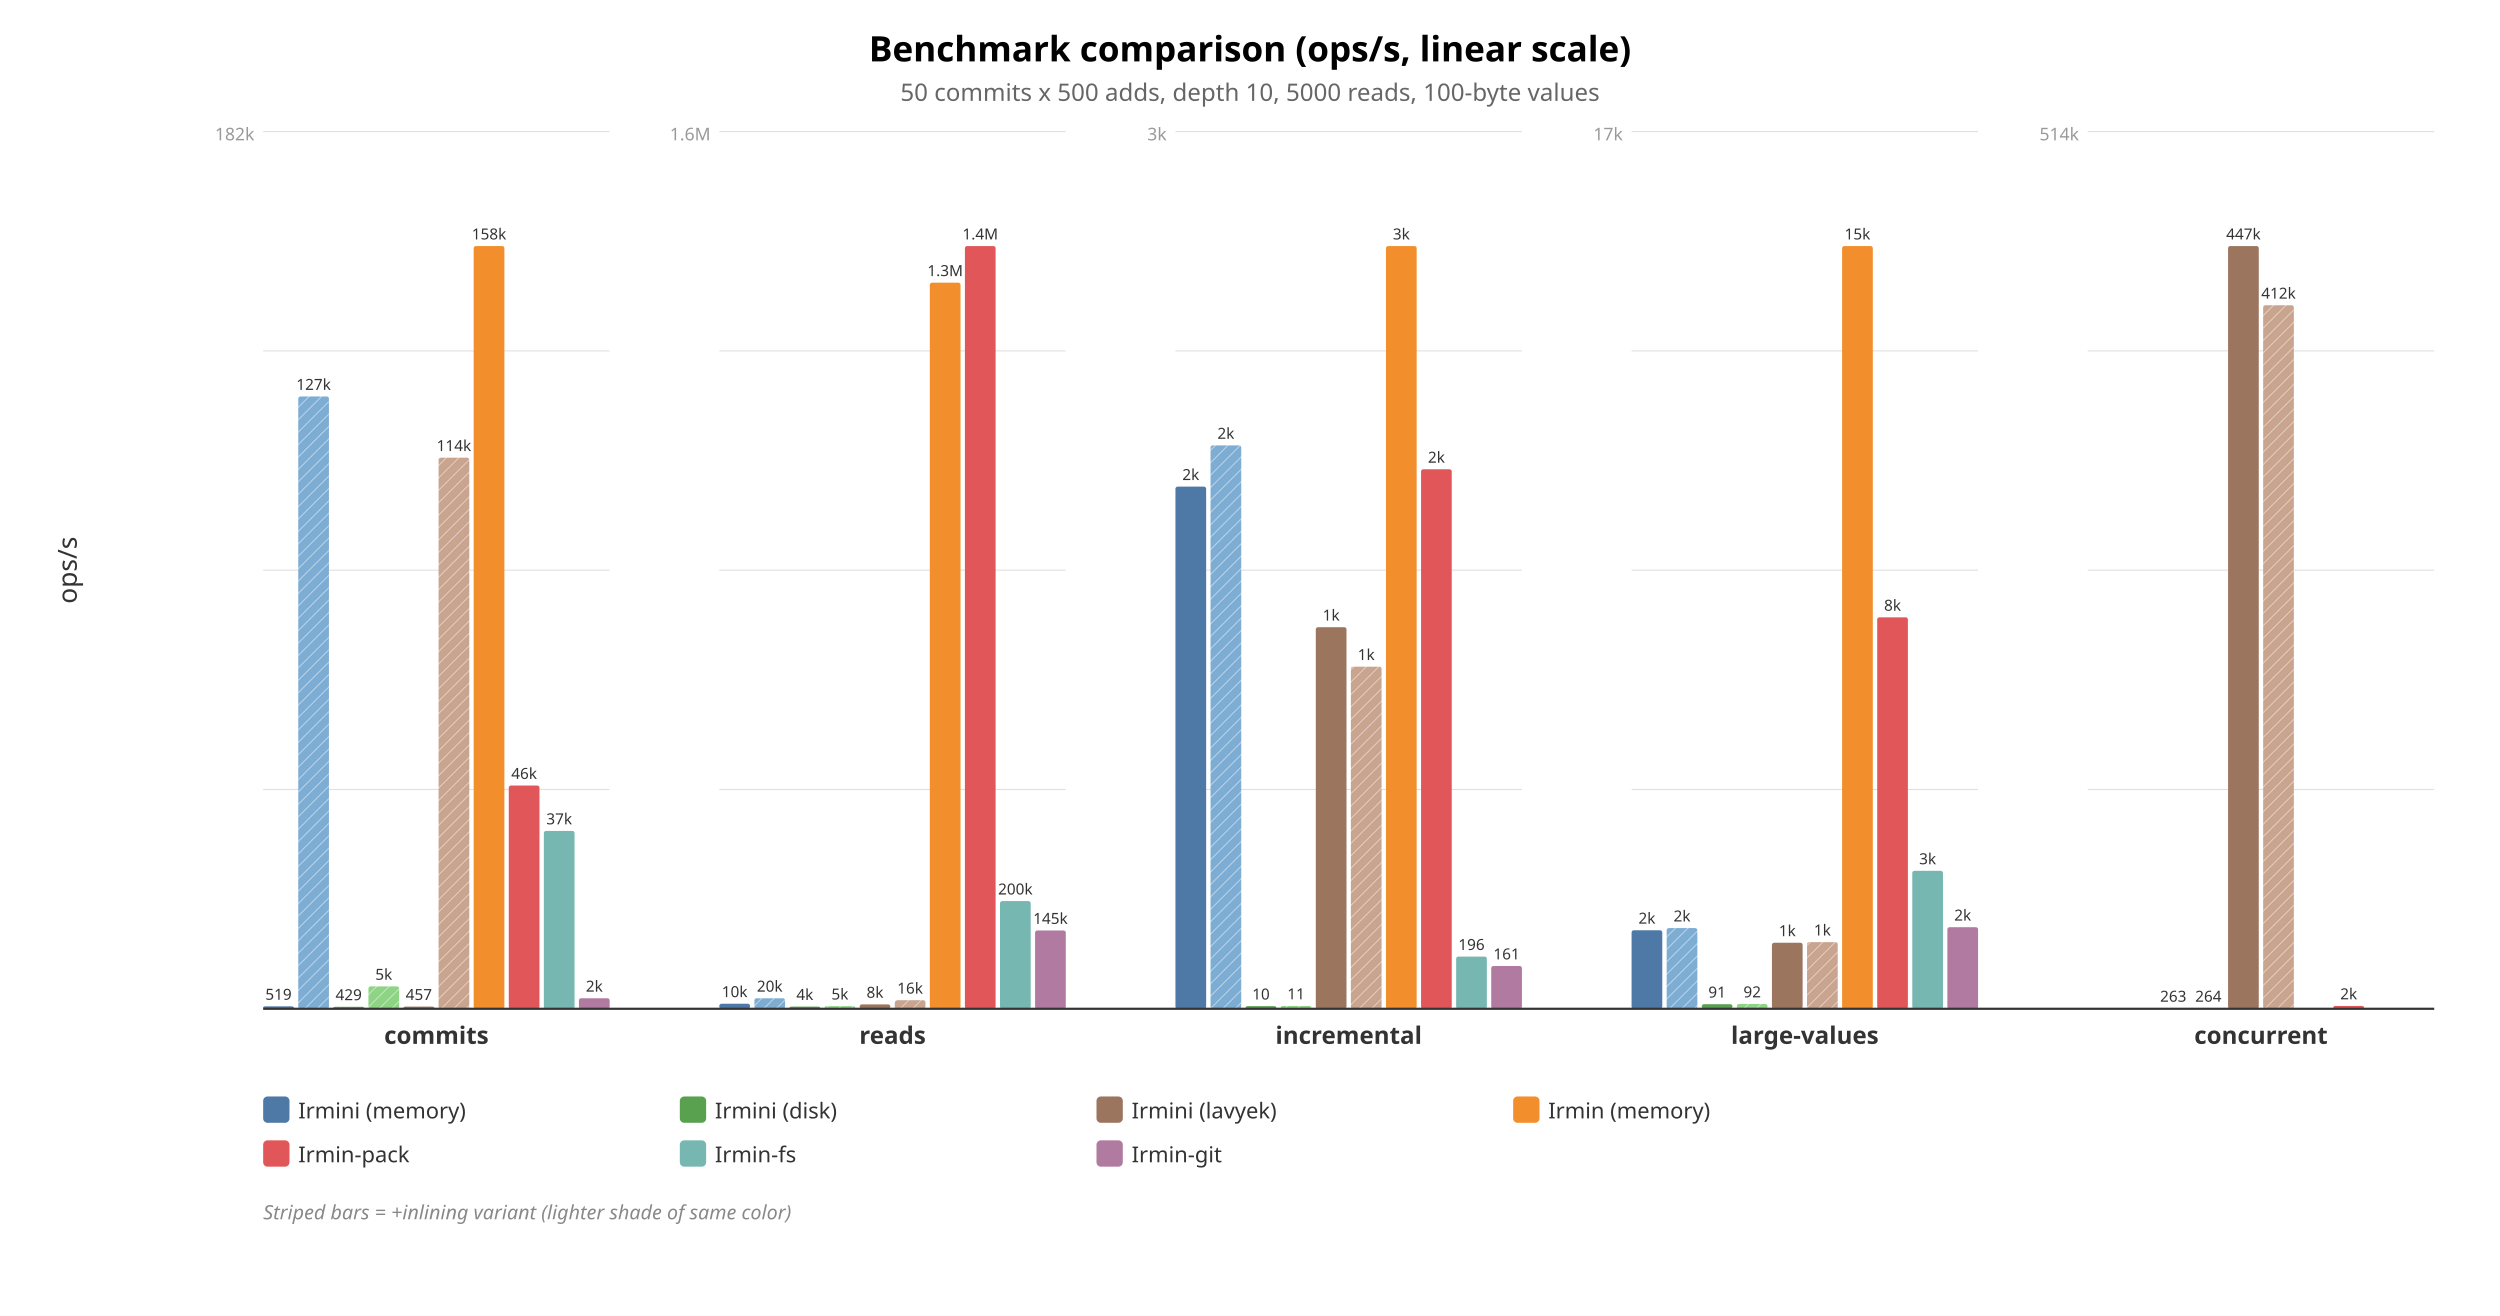
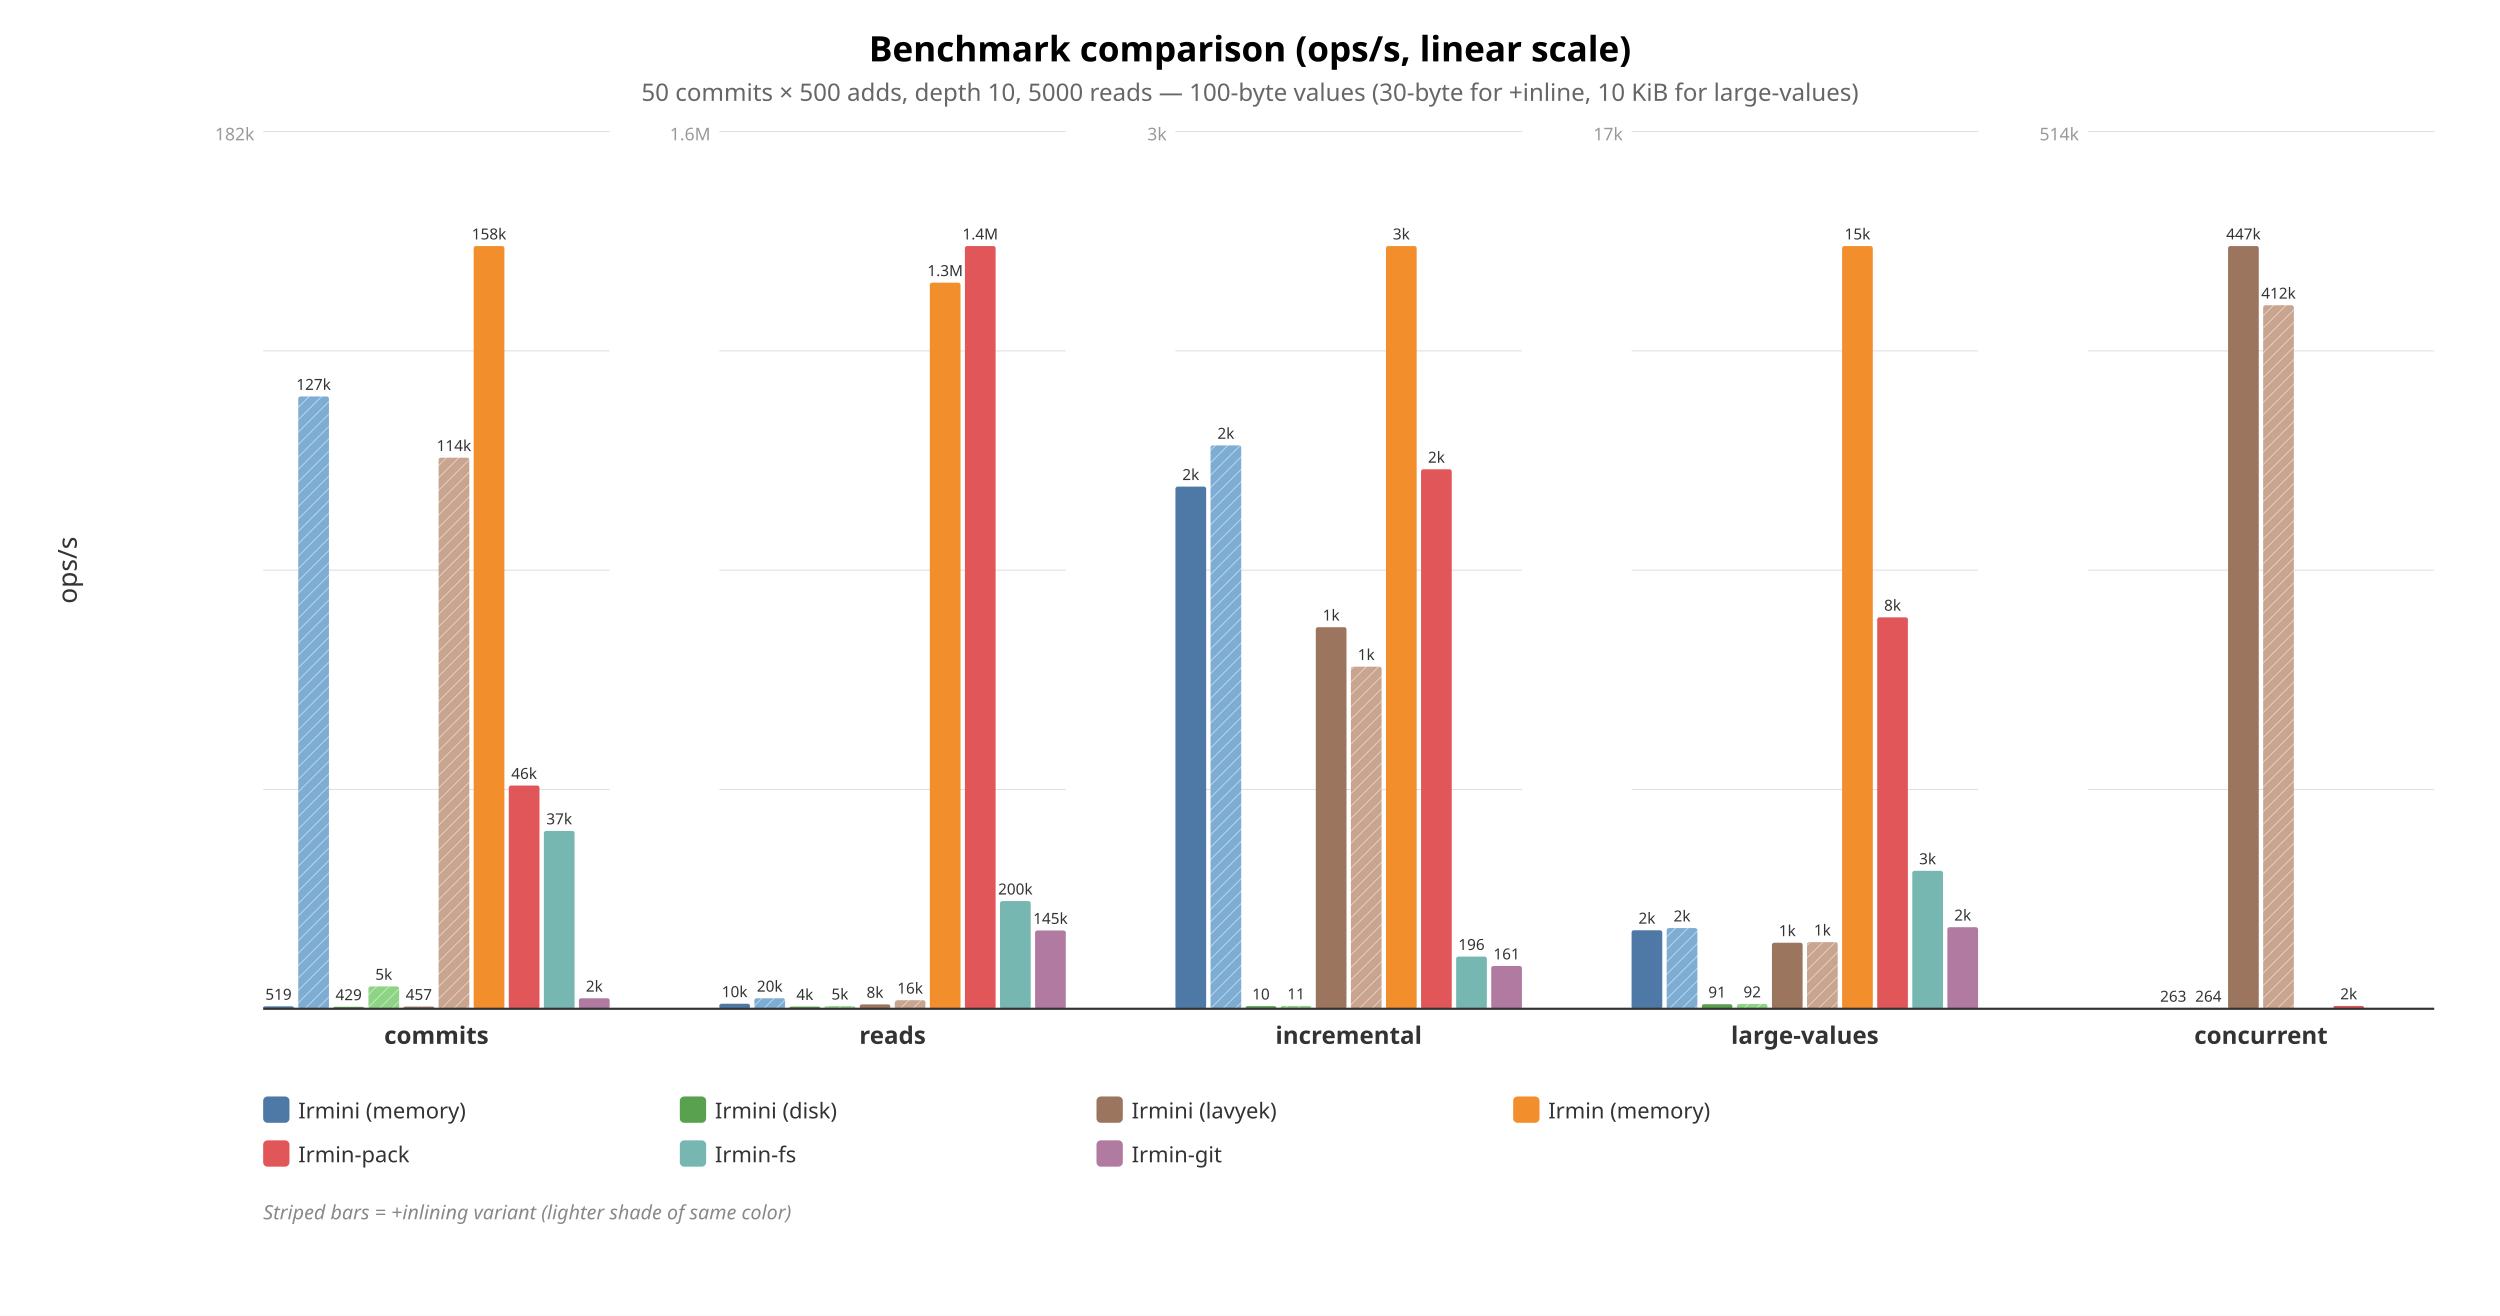
<svg xmlns="http://www.w3.org/2000/svg" width="1140" height="600" font-family="system-ui, sans-serif" font-size="11">
  <rect width="1140" height="600" fill="white" />
  <defs>
    <pattern id="Irminipinline_memory" width="4" height="4" patternUnits="userSpaceOnUse" patternTransform="rotate(45)">
      <rect width="4" height="4" fill="#7eadd4" />
      <line x1="0" y1="0" x2="0" y2="4" stroke="white" stroke-width="1" opacity="0.4" />
    </pattern>
  </defs>
  <defs>
    <pattern id="Irminipinline_disk" width="4" height="4" patternUnits="userSpaceOnUse" patternTransform="rotate(45)">
      <rect width="4" height="4" fill="#8ed485" />
      <line x1="0" y1="0" x2="0" y2="4" stroke="white" stroke-width="1" opacity="0.4" />
    </pattern>
  </defs>
  <defs>
    <pattern id="Irminipinline_lavyek" width="4" height="4" patternUnits="userSpaceOnUse" patternTransform="rotate(45)">
      <rect width="4" height="4" fill="#c9a48e" />
      <line x1="0" y1="0" x2="0" y2="4" stroke="white" stroke-width="1" opacity="0.4" />
    </pattern>
  </defs>
  <text x="570.0" y="28" text-anchor="middle" font-size="16" font-weight="bold">Benchmark comparison (ops/s, linear scale)</text>
-   <text x="570.0" y="46" text-anchor="middle" font-size="11" fill="#666">50 commits x 500 adds, depth 10, 5000 reads, 100-byte values</text>
+   <text x="570.0" y="46" text-anchor="middle" font-size="11" fill="#666">50 commits × 500 adds, depth 10, 5000 reads — 100-byte values (30-byte for +inline, 10 KiB for large-values)</text>
  <g transform="translate(120,60)">
    <text x="-85" y="200.0" text-anchor="middle" font-size="12" fill="#333" transform="rotate(-90,-85,200.0)">ops/s</text>
    <line x1="0" y1="300.0" x2="158" y2="300.0" stroke="#e0e0e0" stroke-width="0.5" />
    <line x1="0" y1="200.0" x2="158" y2="200.0" stroke="#e0e0e0" stroke-width="0.5" />
    <line x1="0" y1="100.0" x2="158" y2="100.0" stroke="#e0e0e0" stroke-width="0.5" />
    <line x1="0" y1="0.0" x2="158" y2="0.0" stroke="#e0e0e0" stroke-width="0.5" />
    <text x="-4.0" y="4.0" text-anchor="end" font-size="8" fill="#999">182k</text>
    <rect x="0.0" y="398.9" width="14" height="1.1" fill="#4e79a7" rx="1" />
    <text x="7.0" y="395.9" text-anchor="middle" font-size="7" fill="#333">519</text>
    <rect x="16.0" y="120.8" width="14" height="279.2" fill="url(#Irminipinline_memory)" rx="1" />
    <text x="23.0" y="117.8" text-anchor="middle" font-size="7" fill="#333">127k</text>
    <rect x="32.0" y="399.1" width="14" height="0.9" fill="#59a14f" rx="1" />
    <text x="39.0" y="396.1" text-anchor="middle" font-size="7" fill="#333">429</text>
    <rect x="48.0" y="389.8" width="14" height="10.2" fill="url(#Irminipinline_disk)" rx="1" />
    <text x="55.0" y="386.8" text-anchor="middle" font-size="7" fill="#333">5k</text>
    <rect x="64.0" y="399.0" width="14" height="1.0" fill="#9c755f" rx="1" />
    <text x="71.0" y="396.0" text-anchor="middle" font-size="7" fill="#333">457</text>
    <rect x="80.0" y="148.7" width="14" height="251.3" fill="url(#Irminipinline_lavyek)" rx="1" />
    <text x="87.0" y="145.7" text-anchor="middle" font-size="7" fill="#333">114k</text>
    <rect x="96.0" y="52.2" width="14" height="347.8" fill="#f28e2b" rx="1" />
    <text x="103.0" y="49.2" text-anchor="middle" font-size="7" fill="#333">158k</text>
    <rect x="112.0" y="298.2" width="14" height="101.8" fill="#e15759" rx="1" />
    <text x="119.0" y="295.2" text-anchor="middle" font-size="7" fill="#333">46k</text>
    <rect x="128.0" y="318.9" width="14" height="81.1" fill="#76b7b2" rx="1" />
    <text x="135.0" y="315.9" text-anchor="middle" font-size="7" fill="#333">37k</text>
    <rect x="144.0" y="395.2" width="14" height="4.8" fill="#b07aa1" rx="1" />
    <text x="151.0" y="392.2" text-anchor="middle" font-size="7" fill="#333">2k</text>
    <text x="79.0" y="416" text-anchor="middle" font-size="11" font-weight="bold" fill="#333">commits</text>
    <line x1="208" y1="300.0" x2="366" y2="300.0" stroke="#e0e0e0" stroke-width="0.5" />
    <line x1="208" y1="200.0" x2="366" y2="200.0" stroke="#e0e0e0" stroke-width="0.5" />
    <line x1="208" y1="100.0" x2="366" y2="100.0" stroke="#e0e0e0" stroke-width="0.5" />
    <line x1="208" y1="0.0" x2="366" y2="0.0" stroke="#e0e0e0" stroke-width="0.5" />
    <text x="204.0" y="4.0" text-anchor="end" font-size="8" fill="#999">1.6M</text>
    <rect x="208.0" y="397.7" width="14" height="2.3" fill="#4e79a7" rx="1" />
    <text x="215.0" y="394.7" text-anchor="middle" font-size="7" fill="#333">10k</text>
    <rect x="224.0" y="395.2" width="14" height="4.8" fill="url(#Irminipinline_memory)" rx="1" />
    <text x="231.0" y="392.2" text-anchor="middle" font-size="7" fill="#333">20k</text>
    <rect x="240.0" y="399.0" width="14" height="1.0" fill="#59a14f" rx="1" />
    <text x="247.0" y="396.0" text-anchor="middle" font-size="7" fill="#333">4k</text>
    <rect x="256.0" y="398.8" width="14" height="1.2" fill="url(#Irminipinline_disk)" rx="1" />
    <text x="263.0" y="395.8" text-anchor="middle" font-size="7" fill="#333">5k</text>
    <rect x="272.0" y="398.0" width="14" height="2.0" fill="#9c755f" rx="1" />
    <text x="279.0" y="395.0" text-anchor="middle" font-size="7" fill="#333">8k</text>
    <rect x="288.0" y="396.1" width="14" height="3.9" fill="url(#Irminipinline_lavyek)" rx="1" />
    <text x="295.0" y="393.1" text-anchor="middle" font-size="7" fill="#333">16k</text>
    <rect x="304.0" y="68.9" width="14" height="331.1" fill="#f28e2b" rx="1" />
    <text x="311.0" y="65.9" text-anchor="middle" font-size="7" fill="#333">1.3M</text>
    <rect x="320.0" y="52.2" width="14" height="347.8" fill="#e15759" rx="1" />
    <text x="327.0" y="49.2" text-anchor="middle" font-size="7" fill="#333">1.4M</text>
    <rect x="336.0" y="350.9" width="14" height="49.1" fill="#76b7b2" rx="1" />
    <text x="343.0" y="347.9" text-anchor="middle" font-size="7" fill="#333">200k</text>
    <rect x="352.0" y="364.3" width="14" height="35.7" fill="#b07aa1" rx="1" />
    <text x="359.0" y="361.3" text-anchor="middle" font-size="7" fill="#333">145k</text>
    <text x="287.0" y="416" text-anchor="middle" font-size="11" font-weight="bold" fill="#333">reads</text>
    <line x1="416" y1="300.0" x2="574" y2="300.0" stroke="#e0e0e0" stroke-width="0.5" />
    <line x1="416" y1="200.0" x2="574" y2="200.0" stroke="#e0e0e0" stroke-width="0.5" />
    <line x1="416" y1="100.0" x2="574" y2="100.0" stroke="#e0e0e0" stroke-width="0.5" />
    <line x1="416" y1="0.0" x2="574" y2="0.0" stroke="#e0e0e0" stroke-width="0.5" />
    <text x="412.0" y="4.0" text-anchor="end" font-size="8" fill="#999">3k</text>
    <rect x="416.0" y="161.9" width="14" height="238.1" fill="#4e79a7" rx="1" />
    <text x="423.0" y="158.9" text-anchor="middle" font-size="7" fill="#333">2k</text>
    <rect x="432.0" y="143.1" width="14" height="256.9" fill="url(#Irminipinline_memory)" rx="1" />
    <text x="439.0" y="140.1" text-anchor="middle" font-size="7" fill="#333">2k</text>
    <rect x="448.0" y="398.8" width="14" height="1.2" fill="#59a14f" rx="1" />
    <text x="455.0" y="395.8" text-anchor="middle" font-size="7" fill="#333">10</text>
    <rect x="464.0" y="398.7" width="14" height="1.3" fill="url(#Irminipinline_disk)" rx="1" />
    <text x="471.0" y="395.7" text-anchor="middle" font-size="7" fill="#333">11</text>
    <rect x="480.0" y="226.0" width="14" height="174.0" fill="#9c755f" rx="1" />
    <text x="487.0" y="223.0" text-anchor="middle" font-size="7" fill="#333">1k</text>
    <rect x="496.0" y="244.0" width="14" height="156.0" fill="url(#Irminipinline_lavyek)" rx="1" />
    <text x="503.0" y="241.0" text-anchor="middle" font-size="7" fill="#333">1k</text>
    <rect x="512.0" y="52.2" width="14" height="347.8" fill="#f28e2b" rx="1" />
    <text x="519.0" y="49.2" text-anchor="middle" font-size="7" fill="#333">3k</text>
    <rect x="528.0" y="154.0" width="14" height="246.0" fill="#e15759" rx="1" />
    <text x="535.0" y="151.0" text-anchor="middle" font-size="7" fill="#333">2k</text>
    <rect x="544.0" y="376.2" width="14" height="23.8" fill="#76b7b2" rx="1" />
    <text x="551.0" y="373.2" text-anchor="middle" font-size="7" fill="#333">196</text>
    <rect x="560.0" y="380.5" width="14" height="19.5" fill="#b07aa1" rx="1" />
    <text x="567.0" y="377.5" text-anchor="middle" font-size="7" fill="#333">161</text>
    <text x="495.0" y="416" text-anchor="middle" font-size="11" font-weight="bold" fill="#333">incremental</text>
    <line x1="624" y1="300.0" x2="782" y2="300.0" stroke="#e0e0e0" stroke-width="0.5" />
    <line x1="624" y1="200.0" x2="782" y2="200.0" stroke="#e0e0e0" stroke-width="0.5" />
    <line x1="624" y1="100.0" x2="782" y2="100.0" stroke="#e0e0e0" stroke-width="0.5" />
    <line x1="624" y1="0.0" x2="782" y2="0.0" stroke="#e0e0e0" stroke-width="0.5" />
    <text x="620.0" y="4.0" text-anchor="end" font-size="8" fill="#999">17k</text>
    <rect x="624.0" y="364.2" width="14" height="35.8" fill="#4e79a7" rx="1" />
    <text x="631.0" y="361.2" text-anchor="middle" font-size="7" fill="#333">2k</text>
    <rect x="640.0" y="363.2" width="14" height="36.8" fill="url(#Irminipinline_memory)" rx="1" />
    <text x="647.0" y="360.2" text-anchor="middle" font-size="7" fill="#333">2k</text>
    <rect x="656.0" y="397.9" width="14" height="2.1" fill="#59a14f" rx="1" />
    <text x="663.0" y="394.9" text-anchor="middle" font-size="7" fill="#333">91</text>
    <rect x="672.0" y="397.8" width="14" height="2.2" fill="url(#Irminipinline_disk)" rx="1" />
    <text x="679.0" y="394.8" text-anchor="middle" font-size="7" fill="#333">92</text>
    <rect x="688.0" y="369.9" width="14" height="30.1" fill="#9c755f" rx="1" />
    <text x="695.0" y="366.9" text-anchor="middle" font-size="7" fill="#333">1k</text>
    <rect x="704.0" y="369.6" width="14" height="30.4" fill="url(#Irminipinline_lavyek)" rx="1" />
    <text x="711.0" y="366.6" text-anchor="middle" font-size="7" fill="#333">1k</text>
    <rect x="720.0" y="52.2" width="14" height="347.8" fill="#f28e2b" rx="1" />
    <text x="727.0" y="49.2" text-anchor="middle" font-size="7" fill="#333">15k</text>
    <rect x="736.0" y="221.5" width="14" height="178.5" fill="#e15759" rx="1" />
    <text x="743.0" y="218.5" text-anchor="middle" font-size="7" fill="#333">8k</text>
    <rect x="752.0" y="337.1" width="14" height="62.9" fill="#76b7b2" rx="1" />
    <text x="759.0" y="334.1" text-anchor="middle" font-size="7" fill="#333">3k</text>
    <rect x="768.0" y="362.8" width="14" height="37.2" fill="#b07aa1" rx="1" />
    <text x="775.0" y="359.8" text-anchor="middle" font-size="7" fill="#333">2k</text>
    <text x="703.0" y="416" text-anchor="middle" font-size="11" font-weight="bold" fill="#333">large-values</text>
    <line x1="832" y1="300.0" x2="990" y2="300.0" stroke="#e0e0e0" stroke-width="0.5" />
    <line x1="832" y1="200.0" x2="990" y2="200.0" stroke="#e0e0e0" stroke-width="0.5" />
    <line x1="832" y1="100.0" x2="990" y2="100.0" stroke="#e0e0e0" stroke-width="0.5" />
    <line x1="832" y1="0.0" x2="990" y2="0.0" stroke="#e0e0e0" stroke-width="0.5" />
    <text x="828.0" y="4.0" text-anchor="end" font-size="8" fill="#999">514k</text>
    <rect x="864.0" y="399.8" width="14" height="0.2" fill="#59a14f" rx="1" />
    <text x="871.0" y="396.8" text-anchor="middle" font-size="7" fill="#333">263</text>
    <rect x="880.0" y="399.8" width="14" height="0.2" fill="url(#Irminipinline_disk)" rx="1" />
    <text x="887.0" y="396.8" text-anchor="middle" font-size="7" fill="#333">264</text>
    <rect x="896.0" y="52.2" width="14" height="347.8" fill="#9c755f" rx="1" />
    <text x="903.0" y="49.2" text-anchor="middle" font-size="7" fill="#333">447k</text>
    <rect x="912.0" y="79.2" width="14" height="320.8" fill="url(#Irminipinline_lavyek)" rx="1" />
    <text x="919.0" y="76.2" text-anchor="middle" font-size="7" fill="#333">412k</text>
    <rect x="944.0" y="398.7" width="14" height="1.3" fill="#e15759" rx="1" />
    <text x="951.0" y="395.7" text-anchor="middle" font-size="7" fill="#333">2k</text>
    <text x="911.0" y="416" text-anchor="middle" font-size="11" font-weight="bold" fill="#333">concurrent</text>
    <line x1="0" y1="400" x2="990" y2="400" stroke="#333" stroke-width="1" />
  </g>
  <g transform="translate(120,500)">
    <rect x="0" y="0" width="12" height="12" fill="#4e79a7" rx="2" />
    <text x="16" y="10" font-size="10" fill="#333">Irmini (memory)</text>
    <rect x="190" y="0" width="12" height="12" fill="#59a14f" rx="2" />
    <text x="206" y="10" font-size="10" fill="#333">Irmini (disk)</text>
    <rect x="380" y="0" width="12" height="12" fill="#9c755f" rx="2" />
    <text x="396" y="10" font-size="10" fill="#333">Irmini (lavyek)</text>
    <rect x="570" y="0" width="12" height="12" fill="#f28e2b" rx="2" />
    <text x="586" y="10" font-size="10" fill="#333">Irmin (memory)</text>
    <rect x="0" y="20" width="12" height="12" fill="#e15759" rx="2" />
    <text x="16" y="30" font-size="10" fill="#333">Irmin-pack</text>
    <rect x="190" y="20" width="12" height="12" fill="#76b7b2" rx="2" />
    <text x="206" y="30" font-size="10" fill="#333">Irmin-fs</text>
    <rect x="380" y="20" width="12" height="12" fill="#b07aa1" rx="2" />
    <text x="396" y="30" font-size="10" fill="#333">Irmin-git</text>
    <text x="0" y="56" font-size="9" fill="#888" font-style="italic">Striped bars = +inlining variant (lighter shade of same color)</text>
  </g>
</svg>
